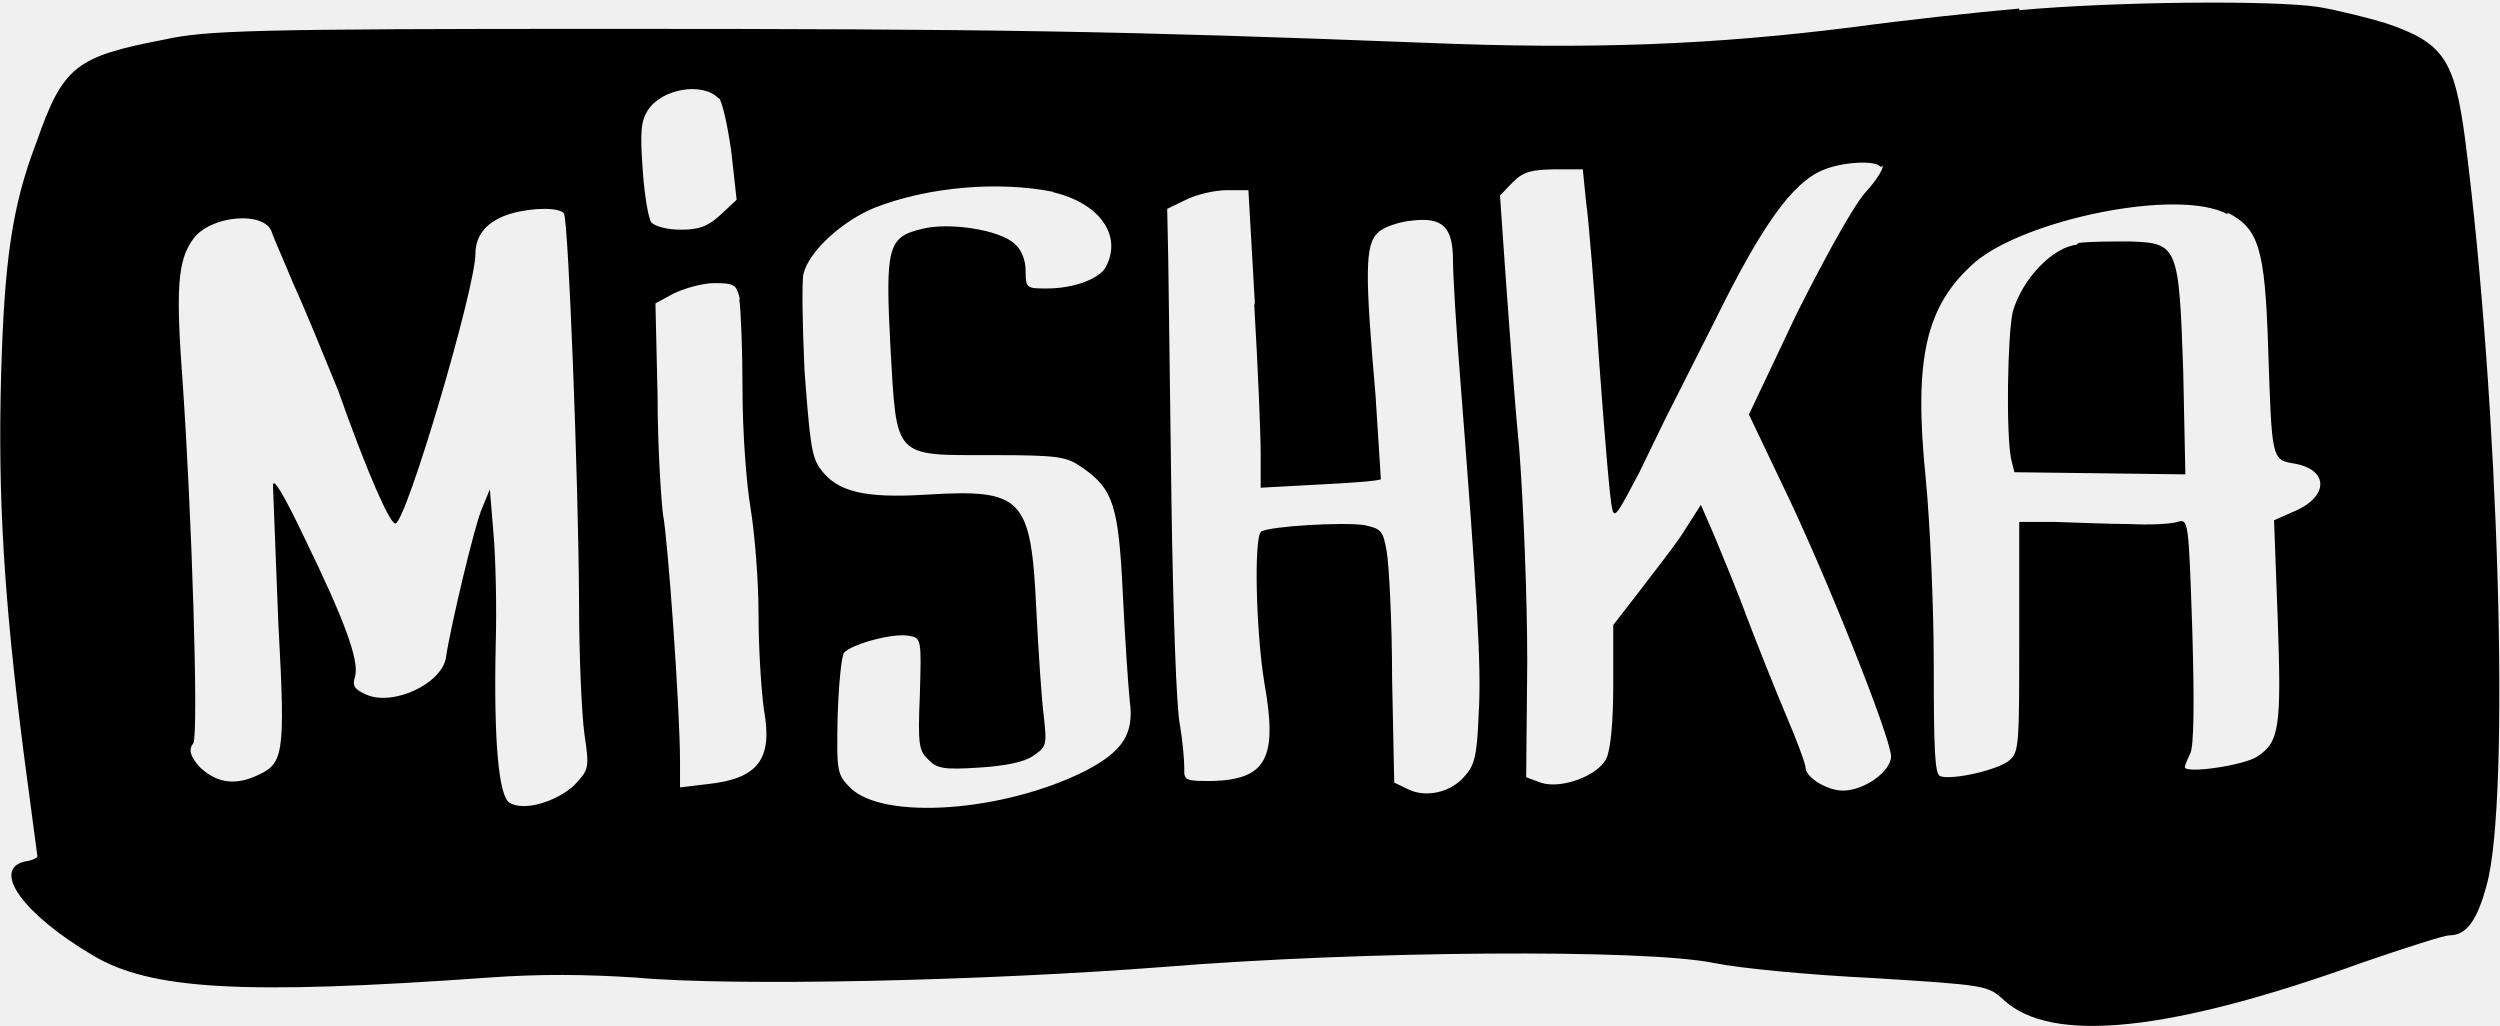
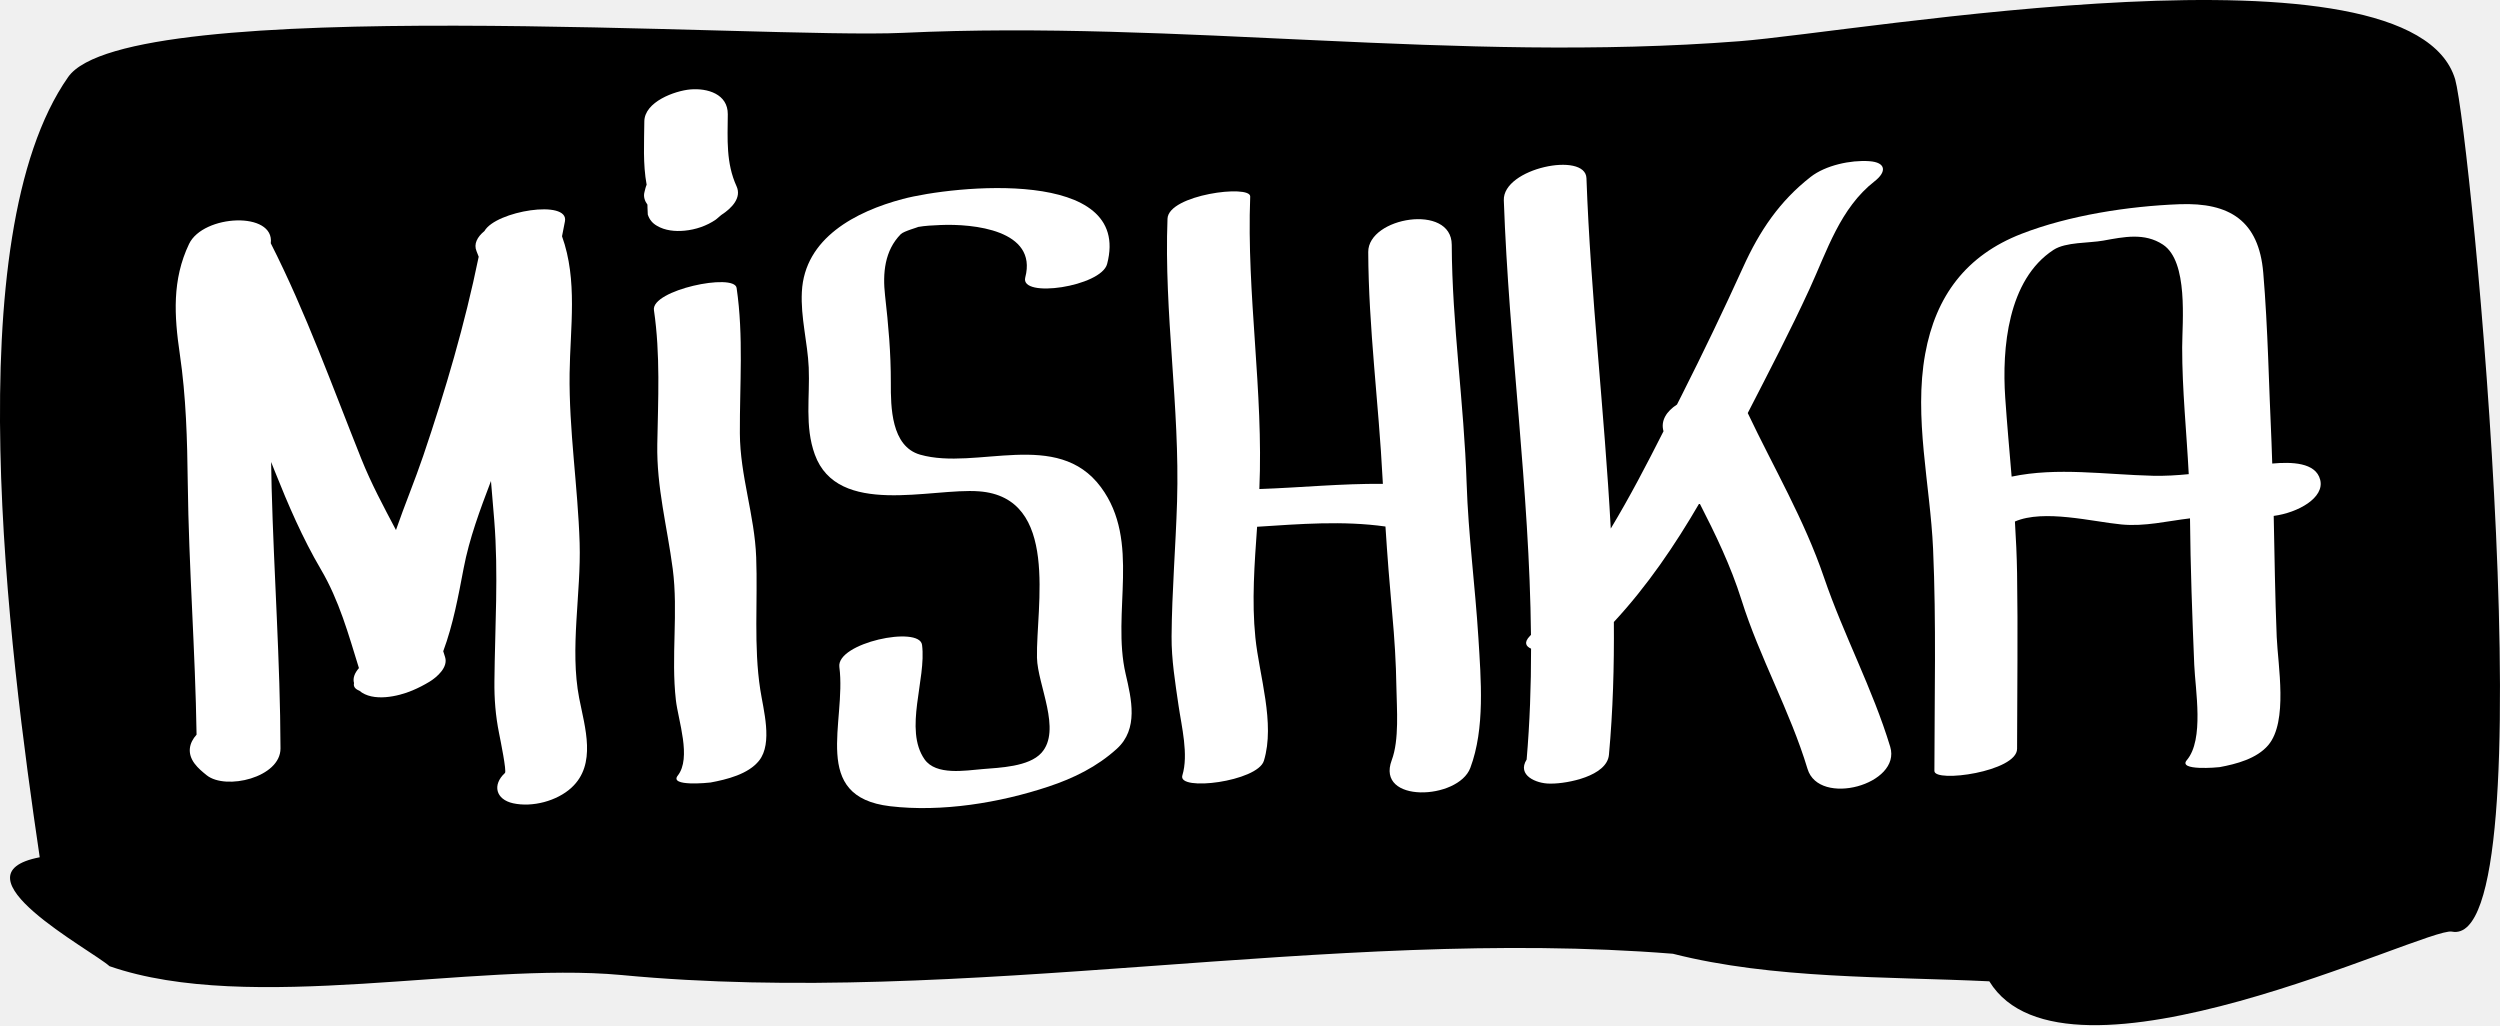
- <svg xmlns="http://www.w3.org/2000/svg" width="624" height="256" viewBox="0 0 468 192">
-   <path d="M378 1.6c-8 .7-21.7 2.2-30.5 3.4-26.7 3.4-49.5 4.3-81 3-56.6-2.2-80.6-2.6-153-2.6-66.4 0-75 .3-82.7 2-16.7 3.2-19 5-24 19.3C2.2 38.7.8 49 .2 70.5c-.6 22.3.5 41.2 4.2 70.2L7 160.3c0 .3-1 .8-2.5 1-6 1.6-.2 9.8 12.8 17.5 10.8 6.5 28 7.5 74.2 4.2 9.7-.7 18.2-.6 27.5 0 18.7 1.7 65.4.6 99-2 37-3 90.2-3.4 103-.7 5 1 17.6 2.2 29.8 2.8 21 1.3 21.3 1.4 24.2 4 9 8.5 31.5 6 67.5-7 7.6-2.6 15-5 16-5 3.2 0 5.2-2.7 7-9.4 4.5-16 2.3-90.2-4-139.4-2-15.2-4-18.3-15-22-3.3-1-9-2.4-12.5-3-8.8-1.3-38.2-1-56 .6zM134.6 18.4c.6.6 1.6 5 2.3 10l1 9-3 2.8c-2.4 2.2-4 2.8-7.5 2.8-2.4 0-4.8-.6-5.5-1.4-.5-.7-1.3-5.2-1.6-10-.5-7-.3-9 1-11 2.6-4 10.2-5.3 13.2-2.2zM352.4 31c.3.4-1 2.6-3 4.8-2.2 2.3-7.4 11.7-13 22.8l-9 19 6.2 13c7.8 16 20.4 47.5 20.4 51 0 2.8-5 6.4-9 6.4-3 0-7-2.5-7-4.3 0-.7-1.6-5-3.6-9.7-2-4.7-5.3-13-7.4-18.5-2-5.5-5-12.5-6.2-15.5l-2.4-5.5-3.5 5.5c-2 3-6 8-8.4 11.2L302 117v11.2c0 7-.5 12.2-1.3 13.8-1.6 3.3-8.6 5.8-12.3 4.5l-2.7-1 .2-21.5c0-12.3-.7-29.4-1.5-40-1-10.2-2-25-2.6-33l-1-14.4 2.4-2.5c2-2 3.5-2.3 7.7-2.4h5.4l.6 6c.5 3.3 1.6 17 2.5 30.5 1 13.6 2 25.7 2.4 27 .4 2 1 1 5-6.6l5-10.3 9.3-18.4c8.7-17.7 14.4-25.6 20-28 3.6-1.6 10.2-2 11-.6zm-155.2 5c8.5 2 13 8 9.8 14-1.2 2.2-6 4-11 4-3.8 0-4 0-4-3.3 0-2-.8-4-2-5-2.7-2.7-12.6-4.2-17.6-2.8-6.2 1.5-6.7 3.5-5.7 22.3 1.2 20.8.5 20 19 20 12.8 0 14 .3 17 2.4 5.7 4 6.7 7 7.5 23.7.4 8.2 1 17.2 1.3 20 .8 6-1.2 9.3-8.3 13-15.3 7.7-37.8 9.3-44 3.2-2.5-2.5-2.6-3-2.4-13.3.2-6 .7-11.3 1.2-12 1.4-1.6 9-3.7 12-3.2 2.5.4 2.5.5 2.2 11-.4 9.5-.2 10.6 1.7 12.3 1.5 1.6 3 1.8 9.3 1.4 4.8-.3 8.5-1 10.2-2.2 2.5-1.7 2.6-2 2-7.4-.4-3-1-12-1.4-20-1-21-2.5-22.6-20.6-21.5-11.5.7-16.7-.5-19.8-4.8-1.7-2.2-2-5.2-3-18.5-.4-8.7-.5-16.8-.2-18 1-4.3 7.4-10 13.3-12.4 10.2-4 23.4-5 33.4-3zm37.6 21.2C235.5 69 236 81.4 236 85v6.3l11-.6c6.2-.3 11.3-.7 11.5-1l-1-15.7c-2-23-2-28.3.5-30.5 1-1 4-2 6.3-2.2 5.8-.7 7.7 1.2 7.7 7.5 0 2.6.6 12.8 1.4 22.7 3 38.6 4 53.4 3.4 62.2-.3 8-.8 9.6-2.7 11.7-2.6 3-7.3 4-10.6 2.3l-2.5-1.2-.4-19.5c0-10.7-.6-21.4-1-23.7-.7-4-1-4.3-4.2-5-4-.6-17.6.2-19.3 1.2-1.4 1-1 18.7.6 28.4 2.5 14 .4 18-9.7 18.3-5 0-5.4 0-5.3-2.4 0-1.5-.3-5-.8-8-.7-3-1.3-21.8-1.6-41.6l-.6-45.5-.2-9.6 3.5-1.7c2-1 5.4-1.8 7.7-1.8h4l1.2 21zM417 39.8c5.8 3 7 6.5 7.6 25.3.7 21 .6 21 5 21.7 6.5 1.2 6.3 6.3-.3 9l-3.6 1.6.7 18.7c.7 20 .3 22.8-3.8 25.5-2.5 1.7-13.6 3.3-13.6 2 0-.3.5-1.5 1-2.5.7-1.3.8-9.3.4-23-.7-20.7-.7-21-2.8-20.4-1.2.4-5.2.6-9 .4-4 0-10.2-.3-14-.4H378V119c0 20 0 21.8-1.8 23.3-2 1.8-10.7 3.8-13 3-1-.4-1.2-4.8-1.2-20.7 0-11-.7-26.8-1.5-35-2.3-22.6 0-32.4 9.2-40.5 9.4-8 38-14 47.3-9zm-311.4.3c.8 1.6 2.7 49.7 2.8 73 0 9.7.5 20.6 1 24.3 1 6.6.8 6.7-2 9.7-3.4 3-9.2 4.8-12 3.2-2-1.2-3-11.2-2.6-29.7.2-6.6 0-15.8-.4-20.5l-.7-8.5-1.4 3.4c-1.4 3-6 22.5-6.8 28-.7 5-10 9.3-15 7-2.2-1-2.6-1.6-2-3.5.7-3-2-10.4-9.4-25.6-4-8.4-6-11.7-6-10l1 25.7c1.4 25.6 1 26.4-4.5 28.8-4 1.7-7.4 1-10.4-2-1.5-1.8-2-3-1-4.3 1-2-.3-43-2-67.4-1.3-17.5-1-23 2-27 3.2-4.4 13.4-5.3 14.7-1.2.3 1 2.2 5.2 4 9.6 2 4.3 5.7 13.4 8.4 20C69 89.2 73 98 74 98c2 0 15-44 15-50.5 0-3.6 2.3-6.2 6.6-7.5 4.2-1.2 9.2-1.2 10 0zm32.8 16c.3 2 .6 9.5.6 17 0 7.6.7 17.3 1.5 22 .8 4.8 1.5 13.7 1.5 20 0 6.3.5 14 1 17.7 1.7 9.3-1 13-10.7 14l-5 .6v-4.8c0-10-2.3-42-3.2-46.4-.3-2.4-1-12.3-1-22l-.4-17.4L126 55c2-1 5.5-2 7.7-2 3.8 0 4.2.3 4.8 3zm250.4-10.3c-4.6.5-10.2 6.4-12 12.5-1 4.4-1.3 23-.3 27.7l.6 2.4 16 .2 16 .2-.4-19.3c-.8-23.5-1-24-10-24.3-3.3 0-7.7 0-9.7.3z" />
+ <svg xmlns="http://www.w3.org/2000/svg" version="1.1" id="Layer_1" x="0px" y="0px" width="112.389px" height="46.087px" viewBox="19.137 15.003 112.389 46.087" enable-background="new 19.137 15.003 112.389 46.087" xml:space="preserve">
+   <g id="Layer_2">
+     <g>
+       <path d="M129.364,56.884c4.394,0.868,0.843-35.858,0.147-38.311c-1.96-6.569-26.677-2.144-32.18-1.717 c-12.723,0.987-25.189-0.96-37.611-0.376c-6.205,0.292-34.854-1.813-37.519,1.986c-5.048,7.208-2.652,25.797-1.278,35.076 c-4.043,0.779,2.309,4.154,3.138,4.897c6.314,2.192,16.358-0.219,23.007,0.396c15.434,1.472,31.797-2.194,47.276-0.955 c4.496,1.144,9.604,1.019,14.224,1.239C111.982,64.691,128.232,56.658,129.364,56.884 C129.264,56.864,129.871,56.984,129.364,56.884z" />
+     </g>
+   </g>
+   <g id="Layer_1_1_">
+     <g>
+       <path fill="#FFFFFF" d="M45.195,39.413c-0.079-2.546-0.484-5.074-0.451-7.624c0.026-2.063,0.37-4.185-0.341-6.164 c0.043-0.225,0.091-0.449,0.132-0.675c0.184-0.992-3.103-0.467-3.62,0.44c-0.325,0.266-0.492,0.584-0.354,0.908 c0.035,0.082,0.065,0.165,0.096,0.247c-0.623,3.041-1.49,5.985-2.487,8.932c-0.382,1.128-0.843,2.229-1.232,3.354 c-0.553-1.049-1.111-2.083-1.56-3.206c-1.303-3.257-2.479-6.55-4.068-9.685c0.181-1.452-3.039-1.299-3.674,0.03 c-0.767,1.607-0.668,3.229-0.416,4.948c0.285,1.938,0.334,3.842,0.358,5.8c0.045,3.771,0.339,7.537,0.396,11.311 c-0.335,0.372-0.438,0.835-0.087,1.305c0.153,0.203,0.344,0.362,0.542,0.521c0.858,0.687,3.323,0.101,3.318-1.207 c-0.013-3.911-0.295-7.815-0.399-11.727c-0.01-0.383-0.017-0.766-0.022-1.149c0.055,0.137,0.108,0.275,0.163,0.411 c0.607,1.522,1.243,3.001,2.073,4.416c0.824,1.401,1.237,2.908,1.711,4.438c-0.179,0.206-0.288,0.439-0.221,0.674 c-0.038,0.169,0.067,0.275,0.238,0.342c0.606,0.519,1.747,0.261,2.381-0.008c0.273-0.114,0.532-0.247,0.784-0.401 c0.327-0.202,0.838-0.645,0.691-1.1c-0.028-0.089-0.056-0.176-0.083-0.265c0.447-1.204,0.674-2.456,0.917-3.728 c0.259-1.356,0.742-2.64,1.229-3.924c0.049,0.587,0.1,1.176,0.147,1.762c0.194,2.422,0.031,4.812,0.008,7.236 c-0.009,0.803,0.05,1.55,0.208,2.337c0.064,0.324,0.348,1.714,0.266,1.79c-0.581,0.535-0.412,1.192,0.366,1.363 c0.868,0.19,1.975-0.101,2.628-0.705c1.137-1.05,0.6-2.699,0.342-4.024C44.745,44.165,45.265,41.677,45.195,39.413z" />
+       <path fill="#FFFFFF" d="M53.132,40.056c-0.069-1.888-0.725-3.666-0.734-5.573c-0.01-2.188,0.172-4.358-0.146-6.535 c-0.101-0.688-3.849,0.095-3.717,0.996c0.293,2.002,0.187,4.014,0.151,6.029c-0.035,1.941,0.444,3.699,0.694,5.603 c0.254,1.95-0.081,3.945,0.141,5.897c0.103,0.913,0.712,2.603,0.084,3.398c-0.398,0.505,1.394,0.322,1.474,0.31 c0.729-0.136,1.702-0.372,2.186-0.987c0.62-0.784,0.186-2.3,0.051-3.185C53.014,44.054,53.206,42.026,53.132,40.056z" />
+       <path fill="#FFFFFF" d="M68.629,36.903c-1.957-2.641-5.589-0.739-8.125-1.46c-1.308-0.372-1.323-2.155-1.319-3.224 c0.003-1.353-0.108-2.592-0.26-3.935c-0.112-0.998-0.022-2.013,0.708-2.755c0.135-0.137,0.815-0.318,0.768-0.322 c0.335-0.058,0.643-0.072,1.013-0.088c1.469-0.063,4.376,0.22,3.814,2.356c-0.253,0.958,3.413,0.409,3.68-0.604 c1.15-4.364-6.914-3.526-9.192-2.921c-2.098,0.557-4.412,1.751-4.531,4.174c-0.059,1.156,0.257,2.258,0.309,3.404 c0.057,1.319-0.188,2.635,0.273,3.907c1.027,2.831,5.238,1.495,7.38,1.656c3.65,0.271,2.561,5.19,2.608,7.48 c0.025,1.224,1.121,3.255,0.2,4.278c-0.565,0.627-1.881,0.664-2.649,0.729c-0.772,0.064-2.089,0.296-2.604-0.438 c-0.942-1.345,0.087-3.605-0.114-5.146c-0.115-0.879-3.859-0.091-3.717,0.995c0.325,2.492-1.328,5.83,2.279,6.258 c2.318,0.275,4.926-0.152,7.118-0.881c1.135-0.376,2.188-0.894,3.077-1.701c0.982-0.892,0.659-2.228,0.396-3.365 C69.1,42.531,70.436,39.344,68.629,36.903z" />
+       <path fill="#FFFFFF" d="M85.07,36.725c-0.114-3.584-0.653-7.129-0.669-10.719c-0.007-1.871-3.762-1.239-3.754,0.325 c0.014,3.424,0.472,6.801,0.646,10.215c0.004,0.068,0.008,0.138,0.012,0.209c-1.85-0.017-3.699,0.169-5.553,0.233 c0.191-4.396-0.58-8.756-0.411-13.149c0.021-0.553-3.677-0.085-3.718,0.995c-0.162,4.248,0.558,8.461,0.43,12.709 c-0.061,2.026-0.232,4.046-0.247,6.074c-0.007,1.039,0.164,2.074,0.312,3.098c0.138,0.947,0.458,2.212,0.172,3.149 c-0.224,0.731,3.379,0.275,3.666-0.659c0.516-1.687-0.211-3.834-0.383-5.541c-0.167-1.636-0.039-3.319,0.078-4.98 c1.925-0.123,3.852-0.281,5.77-0.011c0.084,1.308,0.186,2.613,0.305,3.924c0.101,1.099,0.171,2.194,0.187,3.298 c0.016,0.966,0.135,2.367-0.21,3.282c-0.733,1.953,2.99,1.792,3.533,0.347c0.667-1.775,0.477-3.984,0.363-5.85 C85.455,41.354,85.145,39.047,85.07,36.725z" />
+       <path fill="#FFFFFF" d="M101.139,40.971c-0.892-2.617-2.252-4.913-3.431-7.399c0.95-1.85,1.915-3.7,2.782-5.588 c0.788-1.715,1.373-3.624,2.922-4.833c0.545-0.424,0.522-0.85-0.243-0.902c-0.83-0.058-1.958,0.182-2.629,0.704 c-1.408,1.099-2.301,2.433-3.035,4.05c-0.885,1.946-1.801,3.856-2.765,5.765c-0.069,0.14-0.141,0.28-0.213,0.421 c-0.465,0.3-0.744,0.723-0.606,1.201c-0.75,1.484-1.518,2.959-2.371,4.375c-0.283-5.25-0.905-10.496-1.093-15.752 c-0.041-1.205-3.768-0.455-3.715,0.996c0.23,6.517,1.155,13.021,1.221,19.536c-0.017,0.017-0.031,0.033-0.047,0.048 c-0.285,0.293-0.179,0.469,0.051,0.571c0.002,1.66-0.057,3.322-0.199,4.985c-0.448,0.709,0.439,1.081,1.029,1.081 c0.031,0,0.061,0,0.092,0c0.701,0,2.49-0.331,2.579-1.294c0.182-1.992,0.237-3.981,0.221-5.971 c1.508-1.627,2.741-3.444,3.849-5.348c0.72,1.405,1.405,2.821,1.887,4.35c0.816,2.602,2.182,4.991,2.971,7.604 c0.518,1.713,4.229,0.701,3.717-0.996C103.321,45.964,102.02,43.551,101.139,40.971z" />
+       <path fill="#FFFFFF" d="M123.443,36.573c-0.199-0.791-1.302-0.807-2.156-0.731c-0.012-0.318-0.02-0.637-0.033-0.956 c-0.12-2.525-0.158-5.104-0.371-7.622c-0.198-2.331-1.505-3.167-3.77-3.08c-2.293,0.087-4.962,0.5-7.101,1.332 c-2.475,0.962-3.852,2.784-4.326,5.391c-0.522,2.86,0.227,5.901,0.354,8.775c0.146,3.324,0.062,6.655,0.059,9.98 c0,0.545,3.717,0.03,3.717-0.996c0.004-2.633,0.041-5.268,0-7.9c-0.013-0.777-0.049-1.549-0.097-2.318 c1.3-0.563,3.499,0.011,4.792,0.133c1.052,0.1,2.059-0.155,3.079-0.275c0.02,2.193,0.101,4.4,0.191,6.591 c0.047,1.122,0.453,3.351-0.335,4.279c-0.414,0.491,1.405,0.326,1.475,0.314c0.753-0.139,1.671-0.381,2.186-0.988 c0.901-1.062,0.433-3.597,0.381-4.863c-0.074-1.814-0.097-3.63-0.135-5.443C122.448,38.051,123.647,37.38,123.443,36.573z M109.571,36.43c-0.099-1.183-0.207-2.364-0.288-3.552c-0.15-2.212,0.111-5.298,2.172-6.642c0.553-0.36,1.59-0.298,2.235-0.416 c0.922-0.166,1.856-0.369,2.685,0.181c1.148,0.762,0.865,3.47,0.863,4.62c-0.002,1.904,0.198,3.797,0.295,5.698 c-0.524,0.052-1.056,0.084-1.597,0.073C113.767,36.339,111.625,35.998,109.571,36.43z" />
+       <path fill="#FFFFFF" d="M49.915,25.373c0.495-0.047,0.992-0.215,1.401-0.497c0.082-0.068,0.162-0.138,0.244-0.206 c0.493-0.318,0.92-0.785,0.69-1.291c-0.479-1.049-0.403-2.117-0.395-3.241c0.006-0.908-0.914-1.182-1.689-1.114 c-0.686,0.061-2.058,0.551-2.063,1.443c-0.007,0.942-0.068,1.913,0.104,2.84c-0.046,0.106-0.071,0.226-0.099,0.336 c-0.053,0.201,0.015,0.399,0.135,0.56c0,0.042,0.002,0.085,0.002,0.127c0.004,0.106,0.01,0.212,0.014,0.318 c0.07,0.221,0.205,0.388,0.407,0.503C49.033,25.373,49.498,25.414,49.915,25.373z" />
+     </g>
+   </g>
</svg>
